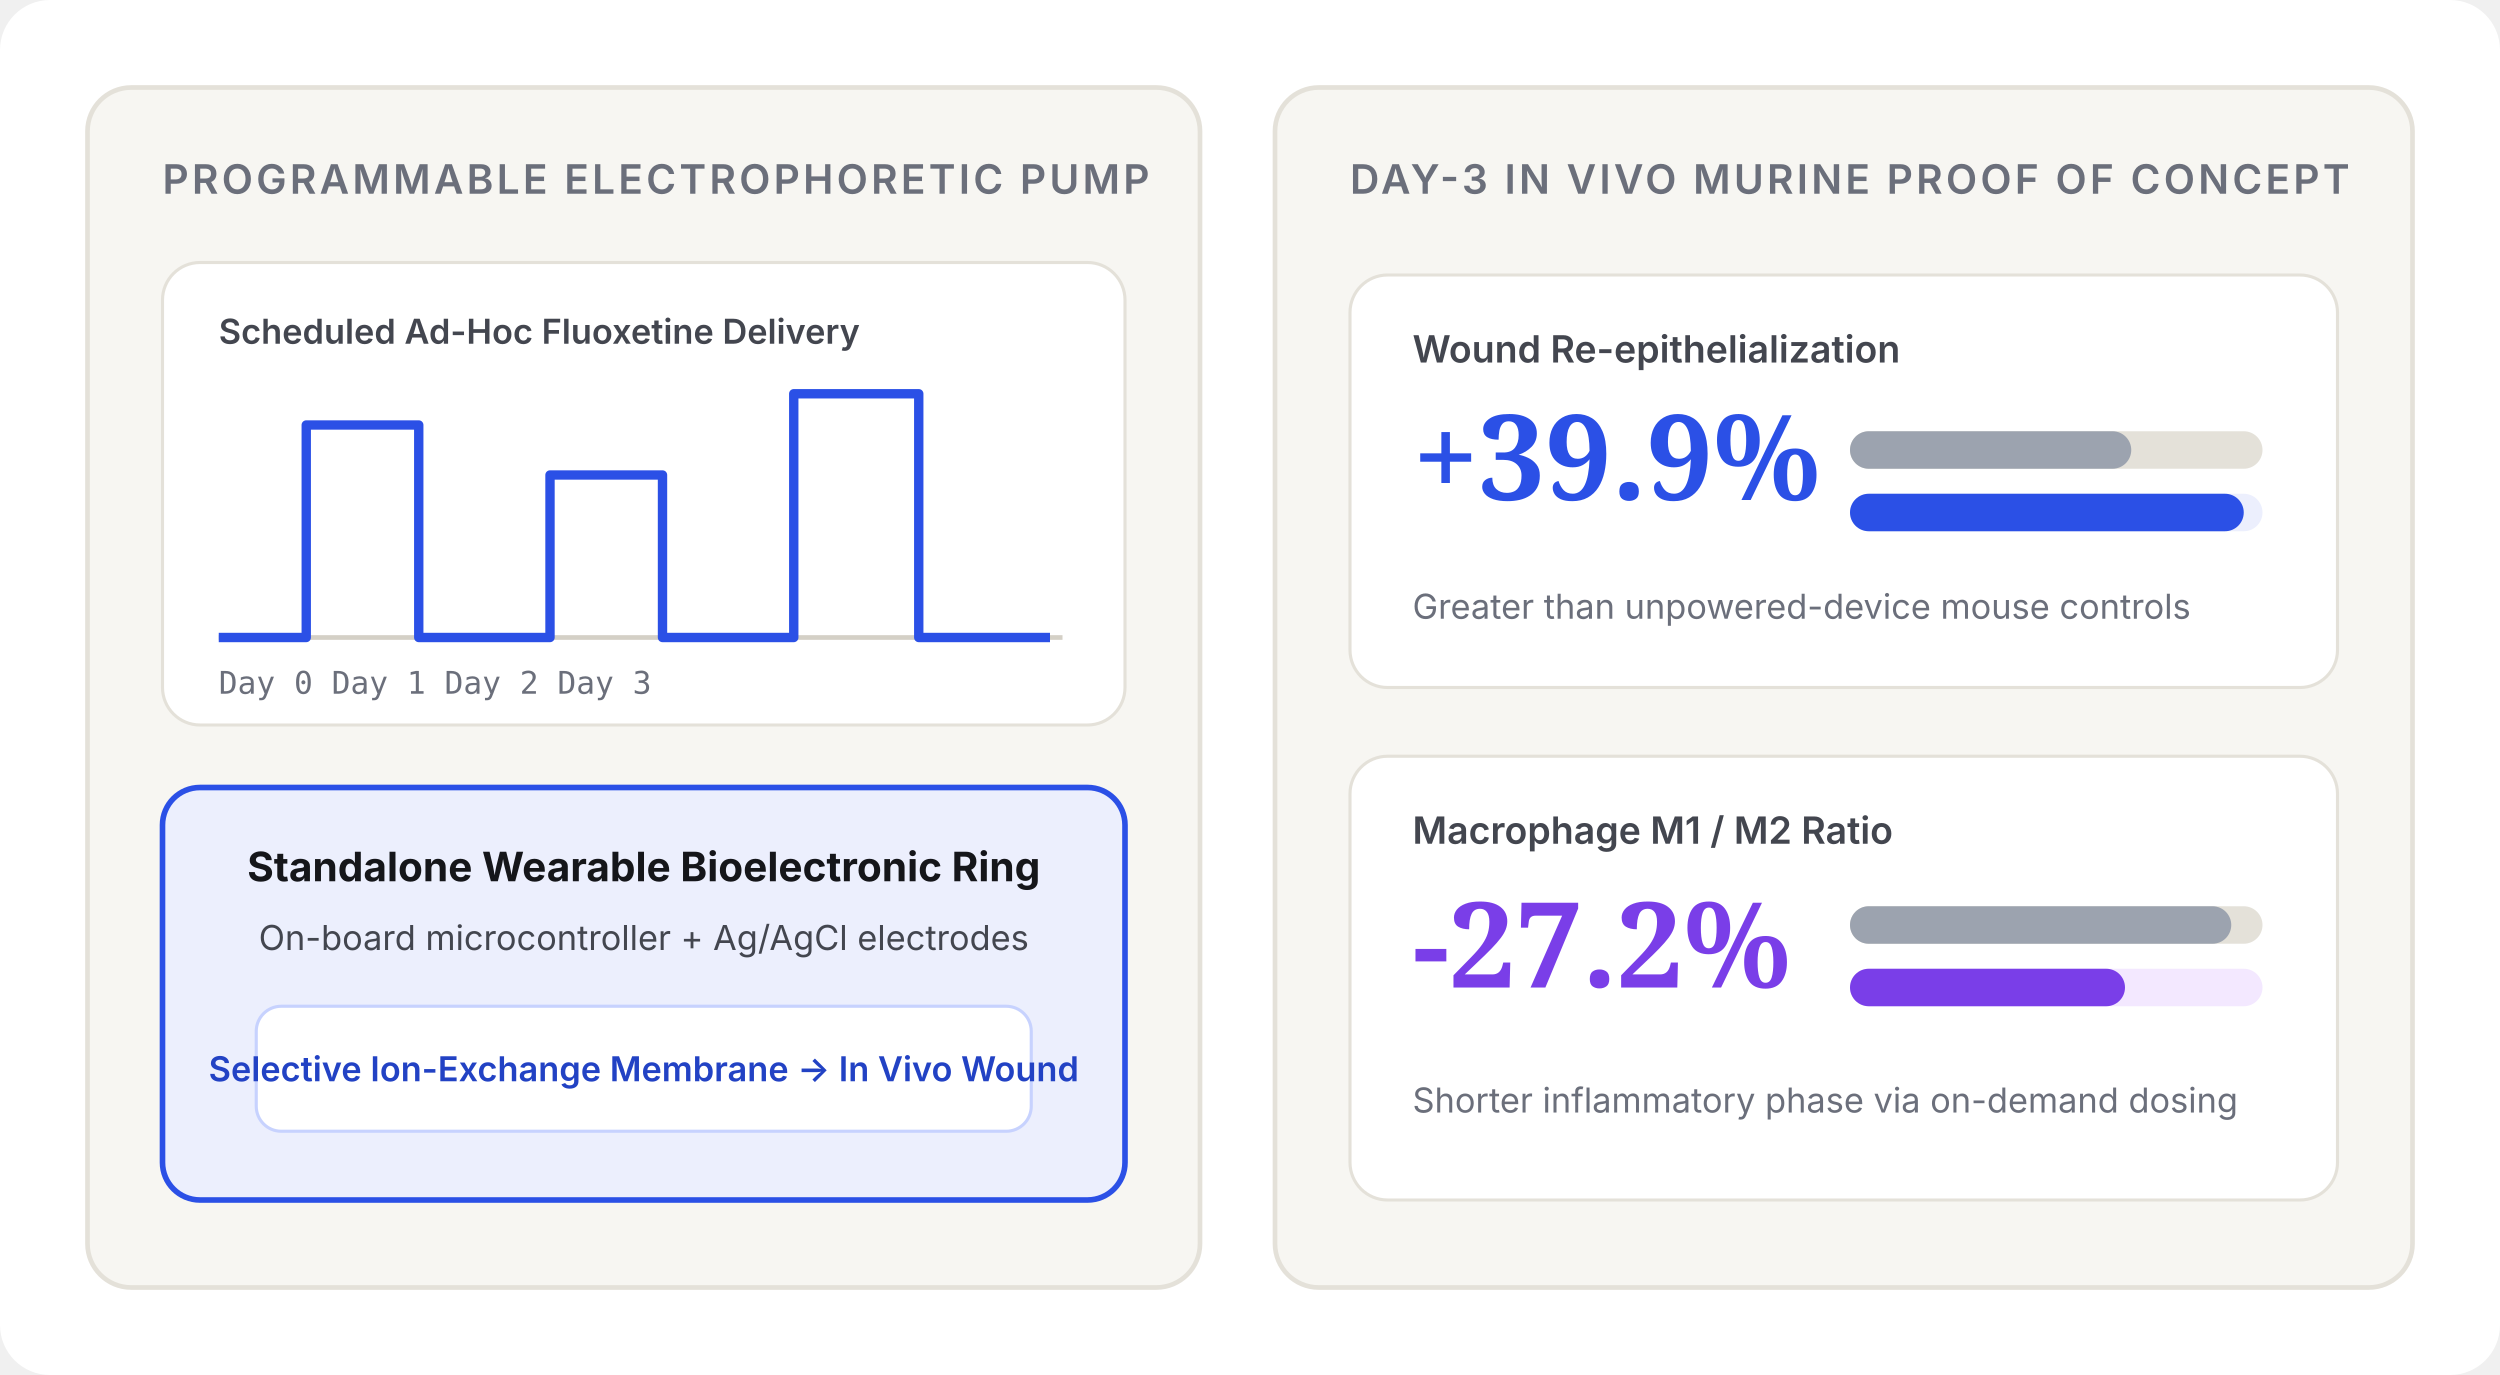
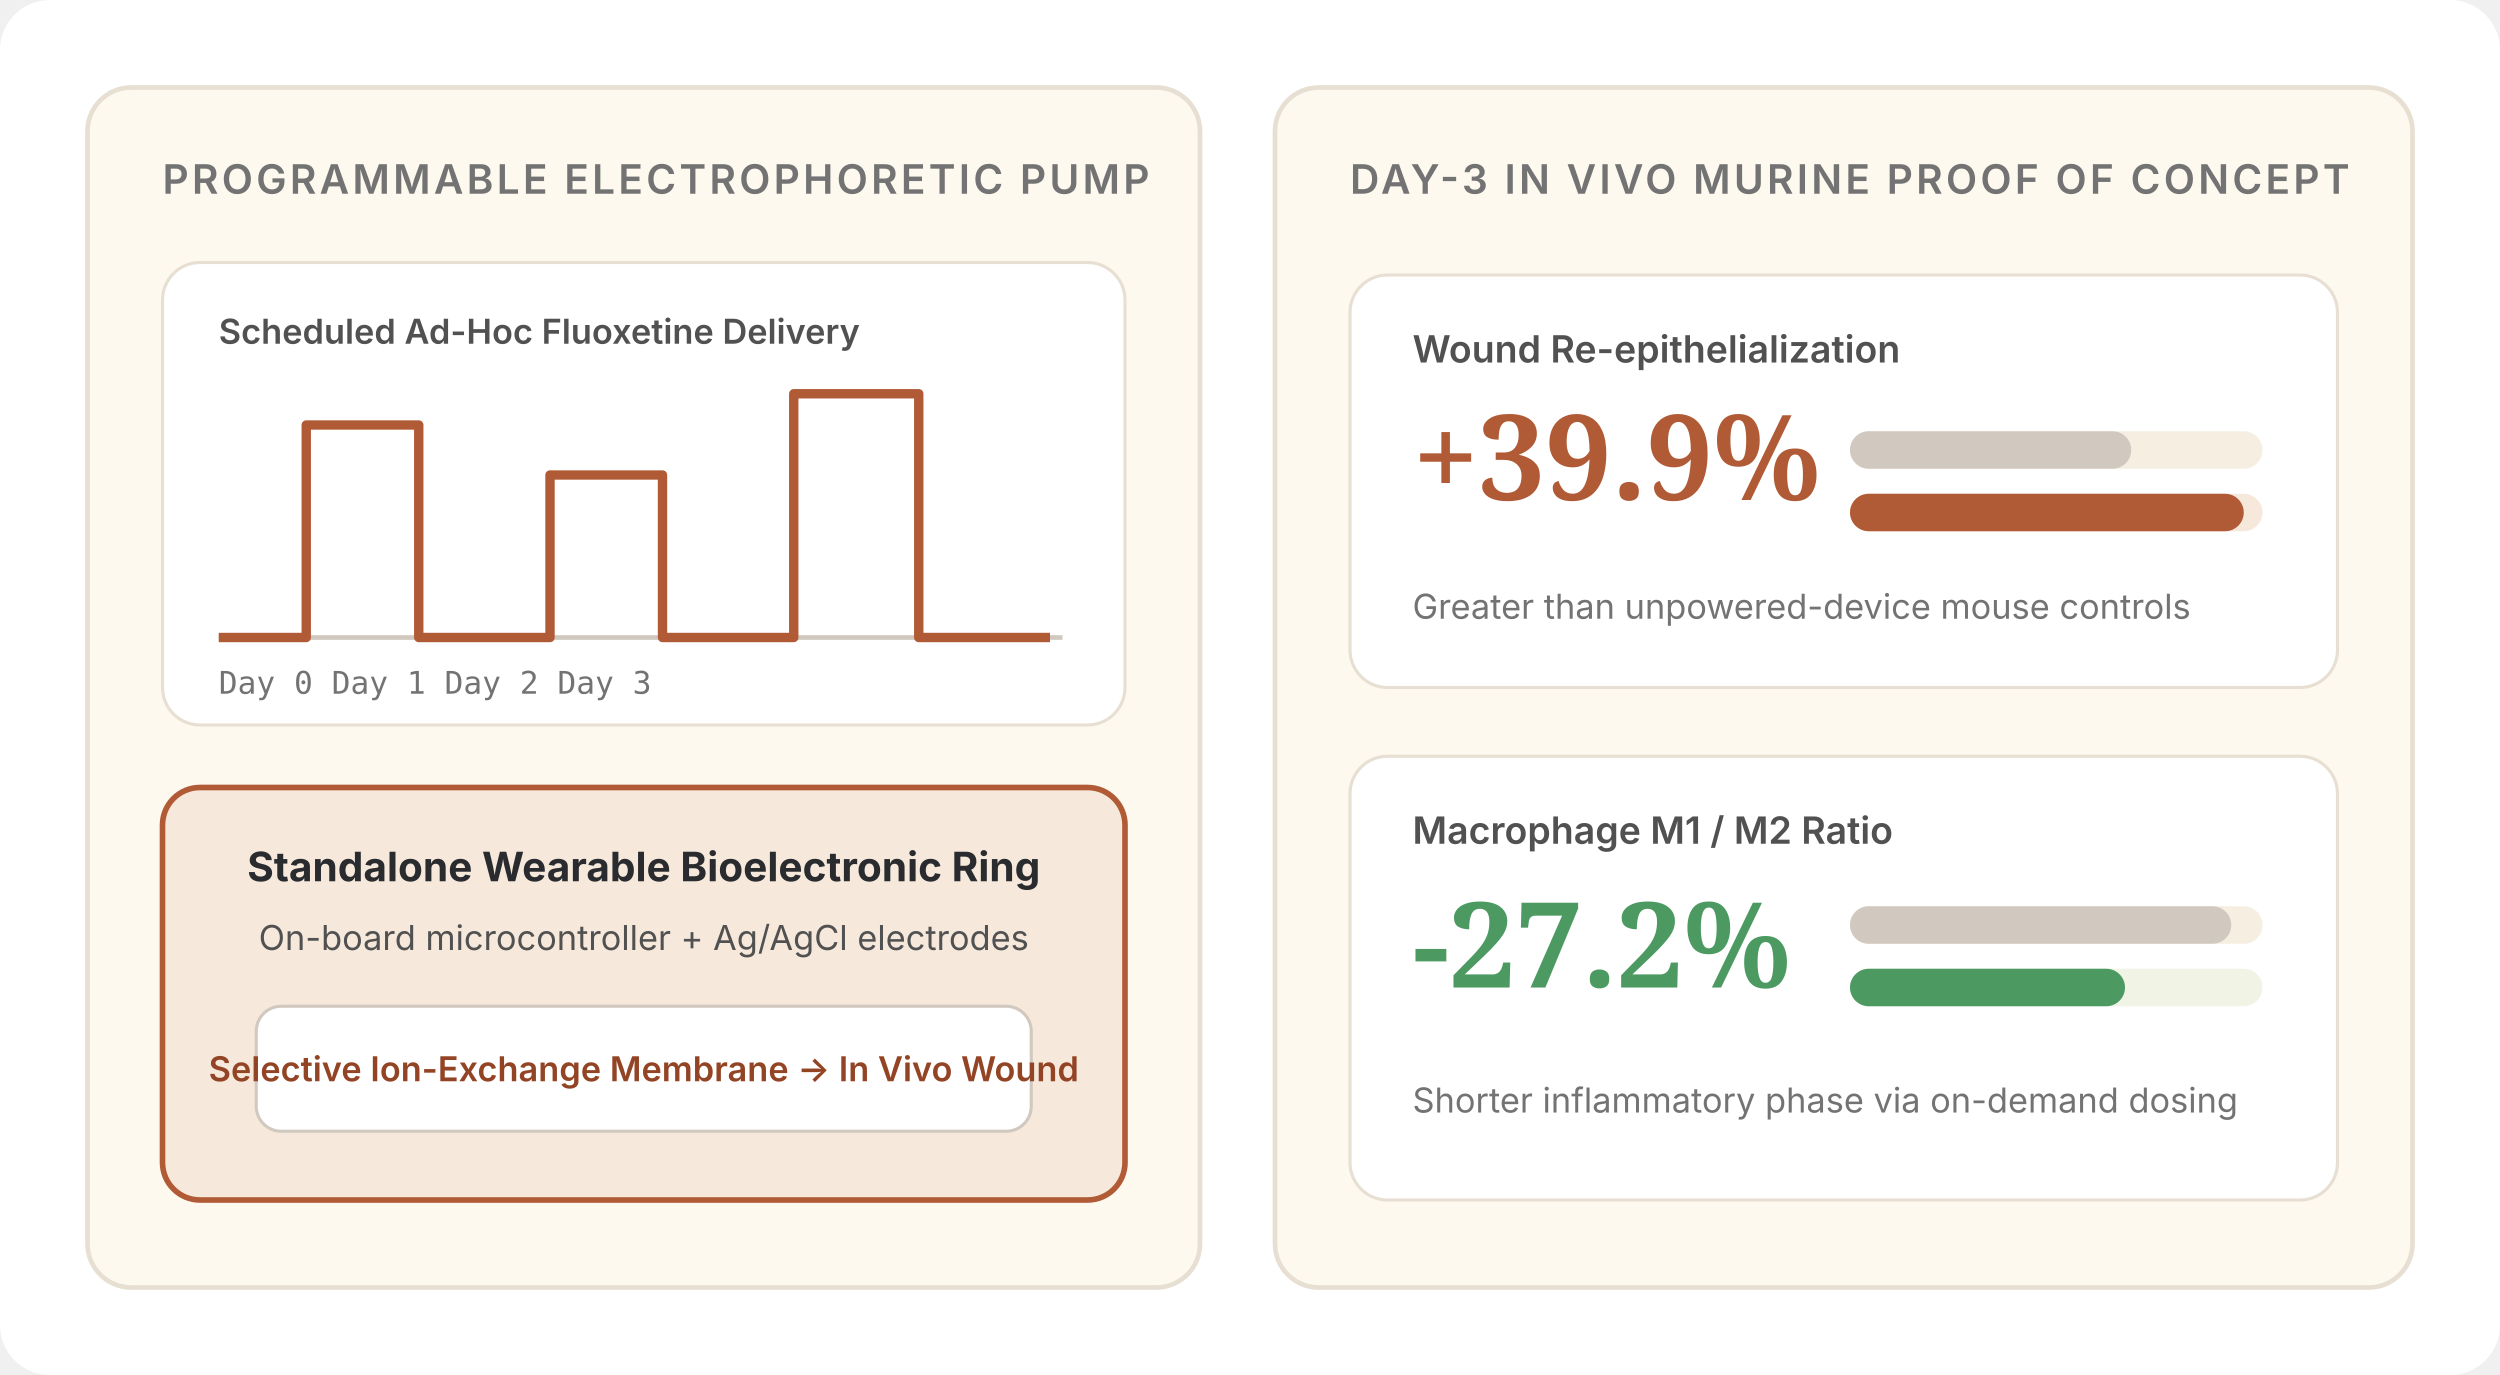
<svg xmlns="http://www.w3.org/2000/svg" viewBox="0 0 800 440" fill="none">
  <rect width="800" height="440" rx="16" fill="#FFFFFF" />
-   <rect x="28" y="28" width="356" height="384" rx="14" fill="#F7F6F2" stroke="#E4E1D9" stroke-width="1.5" />
-   <text x="52" y="62" font-family="Inter, system-ui, sans-serif" font-size="13" font-weight="600" fill="#6B6F7B" letter-spacing="0.08em">PROGRAMMABLE ELECTROPHORETIC PUMP</text>
-   <rect x="52" y="84" width="308" height="148" rx="12" fill="#FFFFFF" stroke="#E4E1D9" />
-   <text x="70" y="110" font-family="Inter, system-ui, sans-serif" font-size="11" font-weight="600" fill="#43464F">Scheduled Ad-Hoc Fluoxetine Delivery</text>
-   <line x1="70" y1="204" x2="340" y2="204" stroke="#D4D0C6" stroke-width="1.5" />
-   <polyline points="70,204 98,204 98,136 134,136 134,204 176,204 176,152 212,152 212,204 254,204 254,126 294,126 294,204 336,204" stroke="#2B50E6" stroke-width="3" stroke-linejoin="round" fill="none" />
-   <text x="70" y="222" font-family="monospace" font-size="10" fill="#6B6F7B">Day 0          Day 1          Day 2          Day 3</text>
-   <rect x="52" y="252" width="308" height="132" rx="12" fill="#ECEFFD" stroke="#2B50E6" stroke-width="1.8" />
-   <text x="206" y="282" text-anchor="middle" font-family="Inter, system-ui, sans-serif" font-size="13" font-weight="700" fill="#15161A">Standalone Wearable Bioelectronic Ring</text>
-   <text x="206" y="304" text-anchor="middle" font-family="Inter, system-ui, sans-serif" font-size="11" fill="#43464F">On-board microcontroller + Ag/AgCl electrodes</text>
-   <rect x="82" y="322" width="248" height="40" rx="8" fill="#FFFFFF" stroke="#C7D2FE" />
-   <text x="206" y="346" text-anchor="middle" font-family="Inter, system-ui, sans-serif" font-size="11" font-weight="600" fill="#2242C4"> Selective Ion-Exchange Membrane -&gt; In Vivo Wound</text>
-   <rect x="408" y="28" width="364" height="384" rx="14" fill="#F7F6F2" stroke="#E4E1D9" stroke-width="1.5" />
-   <text x="432" y="62" font-family="Inter, system-ui, sans-serif" font-size="13" font-weight="600" fill="#6B6F7B" letter-spacing="0.08em">DAY-3 IN VIVO MURINE PROOF OF CONCEPT</text>
-   <rect x="432" y="88" width="316" height="132" rx="12" fill="#FFFFFF" stroke="#E4E1D9" />
-   <text x="452" y="116" font-family="Inter, system-ui, sans-serif" font-size="12" font-weight="600" fill="#43464F">Wound Re-epithelialization</text>
-   <text x="452" y="160" font-family="Georgia, serif" font-size="38" font-weight="700" fill="#2B50E6">+39.9%</text>
-   <rect x="592" y="138" width="132" height="12" rx="6" fill="#E4E1D9" />
-   <rect x="592" y="138" width="90" height="12" rx="6" fill="#9CA3AF" />
-   <rect x="592" y="158" width="132" height="12" rx="6" fill="#ECEFFD" />
-   <rect x="592" y="158" width="126" height="12" rx="6" fill="#2B50E6" />
-   <text x="452" y="198" font-family="Inter, system-ui, sans-serif" font-size="11" fill="#6B6F7B">Greater than unpowered-device mouse controls</text>
-   <rect x="432" y="242" width="316" height="142" rx="12" fill="#FFFFFF" stroke="#E4E1D9" />
-   <text x="452" y="270" font-family="Inter, system-ui, sans-serif" font-size="12" font-weight="600" fill="#43464F">Macrophage M1 / M2 Ratio</text>
-   <text x="452" y="316" font-family="Georgia, serif" font-size="38" font-weight="700" fill="#7A3EE8">-27.2%</text>
-   <rect x="592" y="290" width="132" height="12" rx="6" fill="#E4E1D9" />
-   <rect x="592" y="290" width="122" height="12" rx="6" fill="#9CA3AF" />
-   <rect x="592" y="310" width="132" height="12" rx="6" fill="#F3E8FF" />
-   <rect x="592" y="310" width="88" height="12" rx="6" fill="#7A3EE8" />
-   <text x="452" y="356" font-family="Inter, system-ui, sans-serif" font-size="11" fill="#6B6F7B">Shorter inflammatory phase via on-demand dosing</text>
+   <rect x="28" y="28" width="356" height="384" rx="14" fill="#FEF9EF" stroke="#E6DFD2" stroke-width="1.5" />
+   <text x="52" y="62" font-family="Inter, system-ui, sans-serif" font-size="13" font-weight="600" fill="#737373" letter-spacing="0.08em">PROGRAMMABLE ELECTROPHORETIC PUMP</text>
+   <rect x="52" y="84" width="308" height="148" rx="12" fill="#FFFFFF" stroke="#E6DFD2" />
+   <text x="70" y="110" font-family="Inter, system-ui, sans-serif" font-size="11" font-weight="600" fill="#515151">Scheduled Ad-Hoc Fluoxetine Delivery</text>
+   <line x1="70" y1="204" x2="340" y2="204" stroke="#D1C9BF" stroke-width="1.5" />
+   <polyline points="70,204 98,204 98,136 134,136 134,204 176,204 176,152 212,152 212,204 254,204 254,126 294,126 294,204 336,204" stroke="#B05A36" stroke-width="3" stroke-linejoin="round" fill="none" />
+   <text x="70" y="222" font-family="monospace" font-size="10" fill="#737373">Day 0          Day 1          Day 2          Day 3</text>
+   <rect x="52" y="252" width="308" height="132" rx="12" fill="#F6E9DC" stroke="#B05A36" stroke-width="1.8" />
+   <text x="206" y="282" text-anchor="middle" font-family="Inter, system-ui, sans-serif" font-size="13" font-weight="700" fill="#2A2B2F">Standalone Wearable Bioelectronic Ring</text>
+   <text x="206" y="304" text-anchor="middle" font-family="Inter, system-ui, sans-serif" font-size="11" fill="#515151">On-board microcontroller + Ag/AgCl electrodes</text>
+   <rect x="82" y="322" width="248" height="40" rx="8" fill="#FFFFFF" stroke="#D1C9BF" />
+   <text x="206" y="346" text-anchor="middle" font-family="Inter, system-ui, sans-serif" font-size="11" font-weight="600" fill="#934424">Selective Ion-Exchange Membrane -&gt; In Vivo Wound</text>
+   <rect x="408" y="28" width="364" height="384" rx="14" fill="#FEF9EF" stroke="#E6DFD2" stroke-width="1.5" />
+   <text x="432" y="62" font-family="Inter, system-ui, sans-serif" font-size="13" font-weight="600" fill="#737373" letter-spacing="0.08em">DAY-3 IN VIVO MURINE PROOF OF CONCEPT</text>
+   <rect x="432" y="88" width="316" height="132" rx="12" fill="#FFFFFF" stroke="#E6DFD2" />
+   <text x="452" y="116" font-family="Inter, system-ui, sans-serif" font-size="12" font-weight="600" fill="#515151">Wound Re-epithelialization</text>
+   <text x="452" y="160" font-family="Georgia, serif" font-size="38" font-weight="700" fill="#B05A36">+39.9%</text>
+   <rect x="592" y="138" width="132" height="12" rx="6" fill="#F5EEE1" />
+   <rect x="592" y="138" width="90" height="12" rx="6" fill="#D1C9BF" />
+   <rect x="592" y="158" width="132" height="12" rx="6" fill="#F6E9DC" />
+   <rect x="592" y="158" width="126" height="12" rx="6" fill="#B05A36" />
+   <text x="452" y="198" font-family="Inter, system-ui, sans-serif" font-size="11" fill="#737373">Greater than unpowered-device mouse controls</text>
+   <rect x="432" y="242" width="316" height="142" rx="12" fill="#FFFFFF" stroke="#E6DFD2" />
+   <text x="452" y="270" font-family="Inter, system-ui, sans-serif" font-size="12" font-weight="600" fill="#515151">Macrophage M1 / M2 Ratio</text>
+   <text x="452" y="316" font-family="Georgia, serif" font-size="38" font-weight="700" fill="#4C9A62">-27.2%</text>
+   <rect x="592" y="290" width="132" height="12" rx="6" fill="#F5EEE1" />
+   <rect x="592" y="290" width="122" height="12" rx="6" fill="#D1C9BF" />
+   <rect x="592" y="310" width="132" height="12" rx="6" fill="#F1F3E5" />
+   <rect x="592" y="310" width="88" height="12" rx="6" fill="#4C9A62" />
+   <text x="452" y="356" font-family="Inter, system-ui, sans-serif" font-size="11" fill="#737373">Shorter inflammatory phase via on-demand dosing</text>
</svg>
